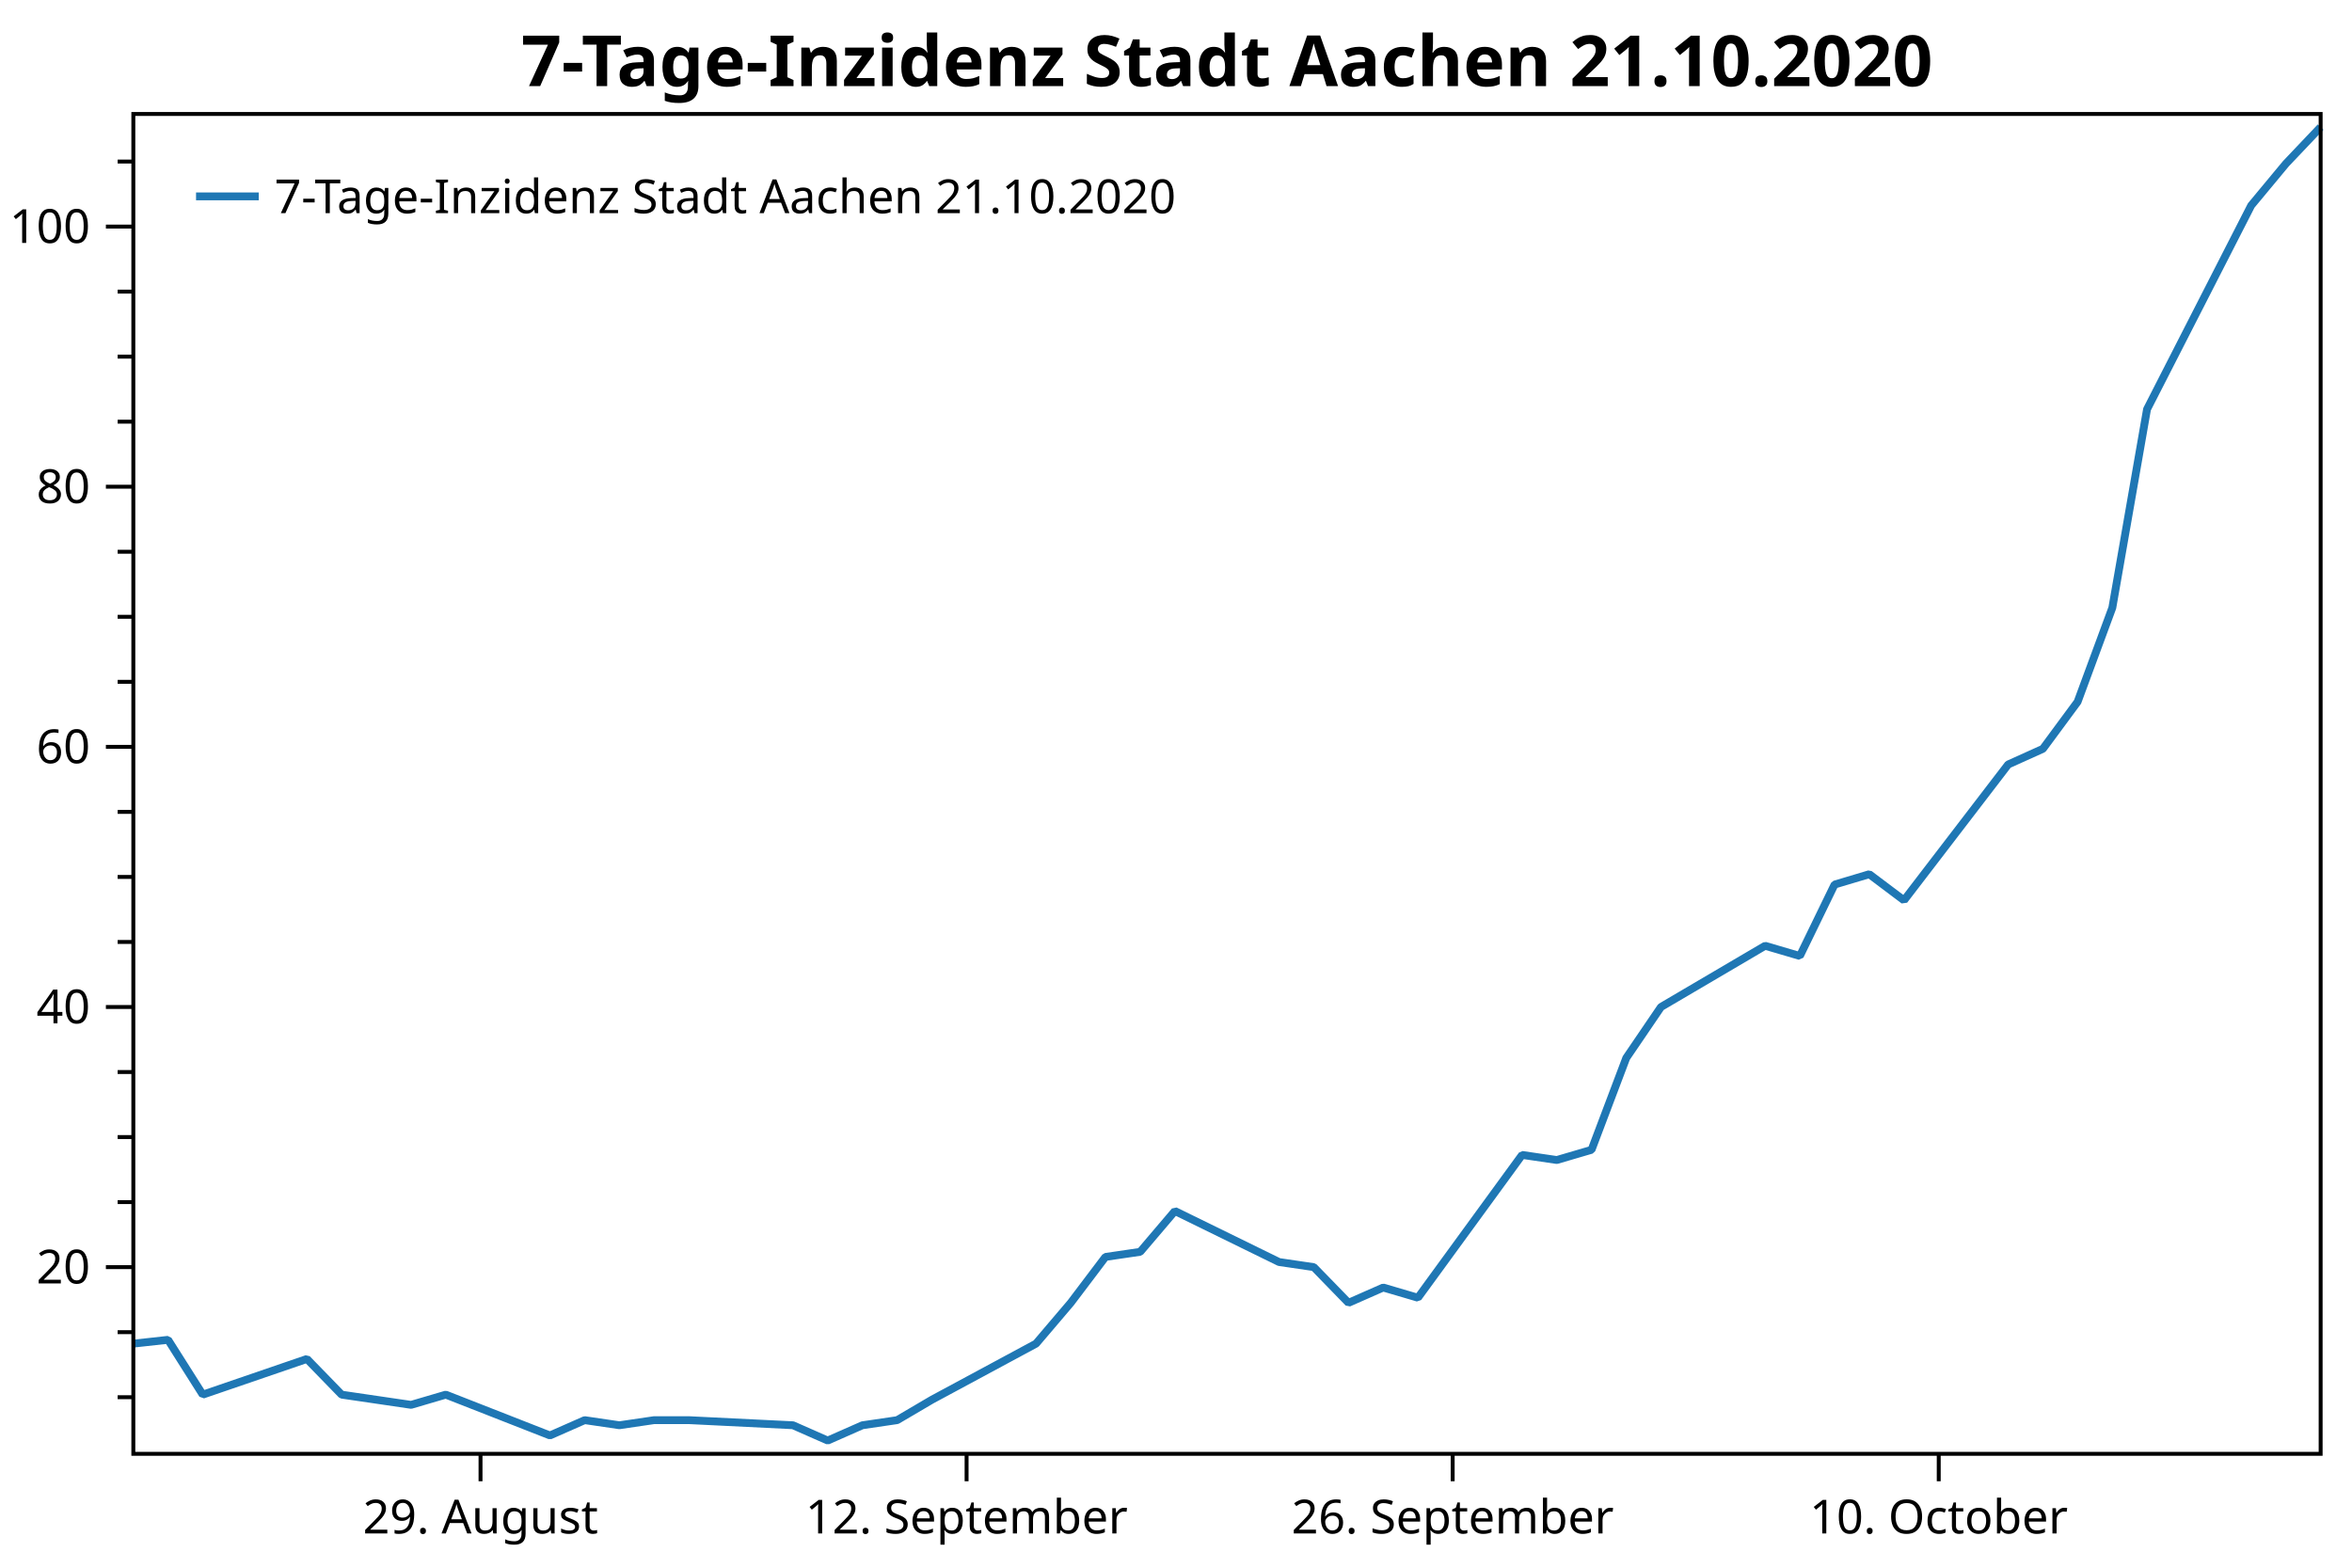
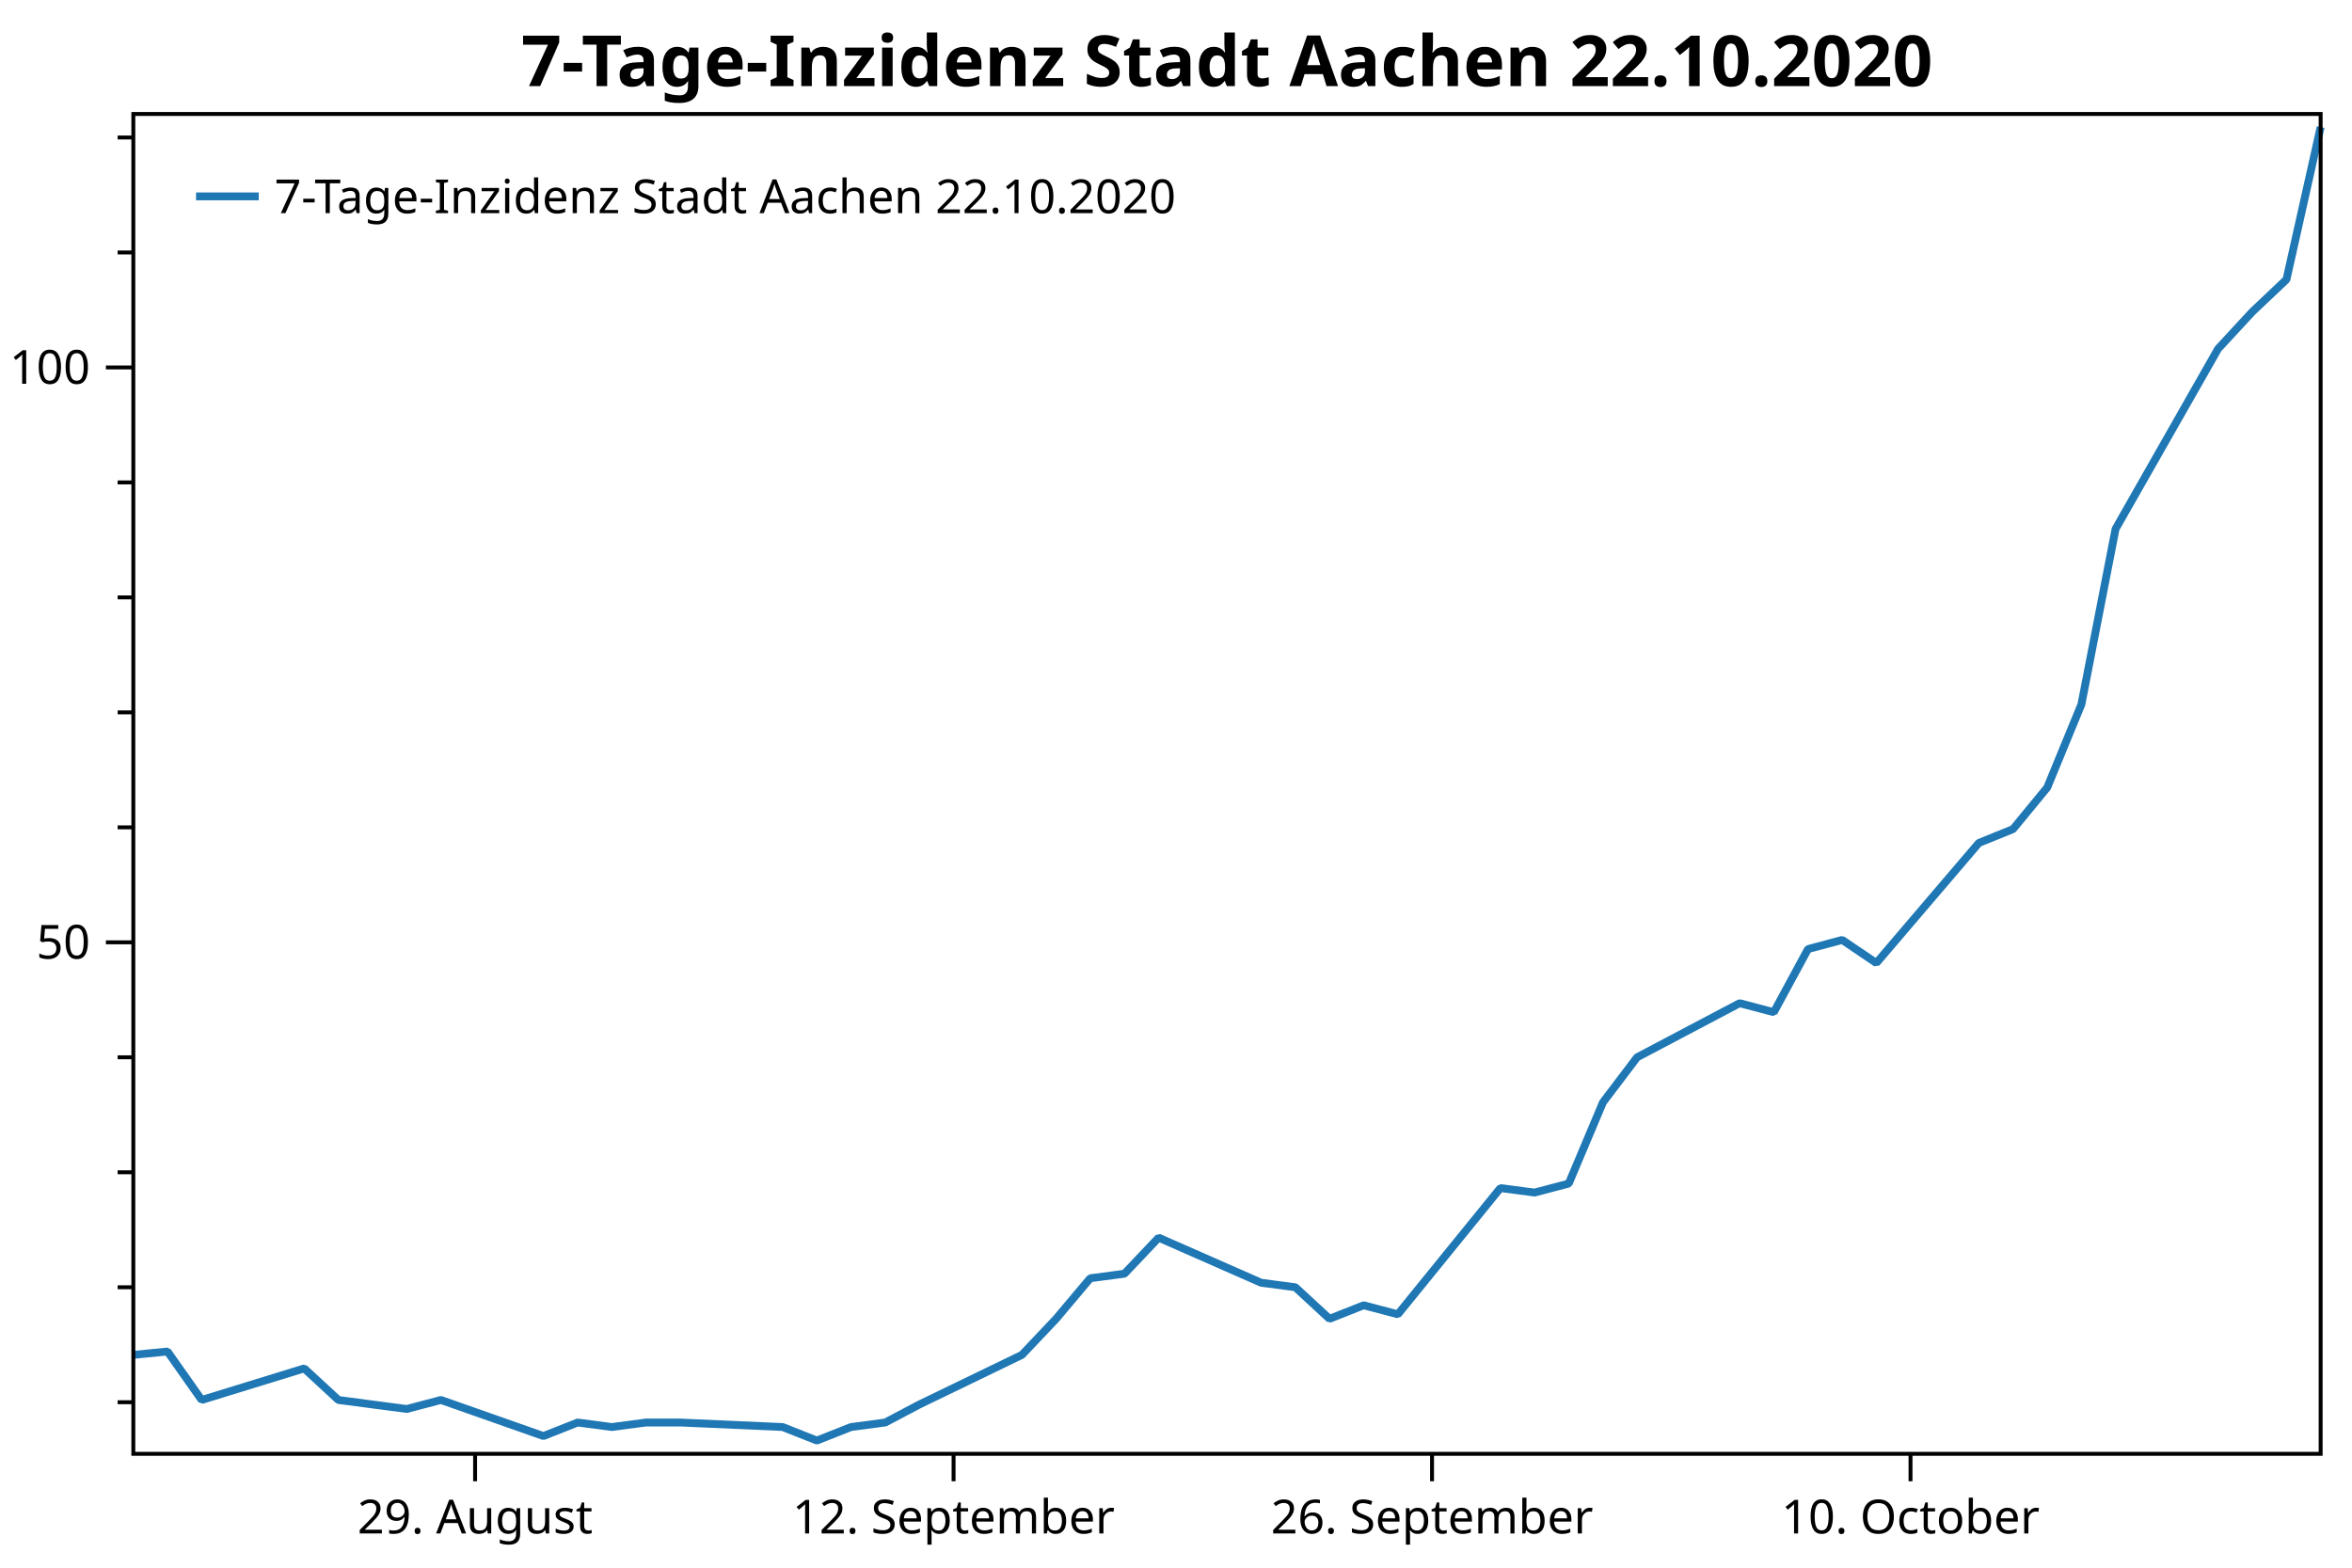
<svg xmlns="http://www.w3.org/2000/svg" width="600" height="400" version="1.1">
  <rect x="0" y="0" width="600" height="400" style="fill:rgb(255,255,255);stroke:none;" />
-   <polyline points="34.012,356.5 30.012,356.5" style="fill:none;stroke:black;stroke-width:1" />
-   <polyline points="34.012,339.906 30.012,339.906" style="fill:none;stroke:black;stroke-width:1" />
-   <polyline points="34.012,306.718 30.012,306.718" style="fill:none;stroke:black;stroke-width:1" />
-   <polyline points="34.012,290.125 30.012,290.125" style="fill:none;stroke:black;stroke-width:1" />
-   <polyline points="34.012,273.531 30.012,273.531" style="fill:none;stroke:black;stroke-width:1" />
-   <polyline points="34.012,240.343 30.012,240.343" style="fill:none;stroke:black;stroke-width:1" />
-   <polyline points="34.012,223.75 30.012,223.75" style="fill:none;stroke:black;stroke-width:1" />
-   <polyline points="34.012,207.156 30.012,207.156" style="fill:none;stroke:black;stroke-width:1" />
-   <polyline points="34.012,173.968 30.012,173.968" style="fill:none;stroke:black;stroke-width:1" />
-   <polyline points="34.012,157.375 30.012,157.375" style="fill:none;stroke:black;stroke-width:1" />
-   <polyline points="34.012,140.781 30.012,140.781" style="fill:none;stroke:black;stroke-width:1" />
-   <polyline points="34.012,107.593 30.012,107.593" style="fill:none;stroke:black;stroke-width:1" />
-   <polyline points="34.012,90.999 30.012,90.999" style="fill:none;stroke:black;stroke-width:1" />
-   <polyline points="34.012,74.406 30.012,74.406" style="fill:none;stroke:black;stroke-width:1" />
-   <polyline points="34.012,41.218 30.012,41.218" style="fill:none;stroke:black;stroke-width:1" />
-   <text dominant-baseline="middle" text-anchor="end" transform="translate(23.012,323.3122)" font-family="Segoe UI" font-size="12" font-weight="400" fill="black">20</text>
-   <text dominant-baseline="middle" text-anchor="end" transform="translate(23.012,256.9371)" font-family="Segoe UI" font-size="12" font-weight="400" fill="black">40</text>
-   <text dominant-baseline="middle" text-anchor="end" transform="translate(23.012,190.5621)" font-family="Segoe UI" font-size="12" font-weight="400" fill="black">60</text>
-   <text dominant-baseline="middle" text-anchor="end" transform="translate(23.012,124.187)" font-family="Segoe UI" font-size="12" font-weight="400" fill="black">80</text>
-   <text dominant-baseline="middle" text-anchor="end" transform="translate(23.012,57.812)" font-family="Segoe UI" font-size="12" font-weight="400" fill="black">100</text>
-   <polyline points="34.012,323.312 27.012,323.312" style="fill:none;stroke:black;stroke-width:1" />
-   <polyline points="34.012,256.937 27.012,256.937" style="fill:none;stroke:black;stroke-width:1" />
-   <polyline points="34.012,190.562 27.012,190.562" style="fill:none;stroke:black;stroke-width:1" />
-   <polyline points="34.012,124.187 27.012,124.187" style="fill:none;stroke:black;stroke-width:1" />
-   <polyline points="34.012,57.812 27.012,57.812" style="fill:none;stroke:black;stroke-width:1" />
-   <text dominant-baseline="hanging" text-anchor="middle" transform="translate(122.5815,381.947)" font-family="Segoe UI" font-size="12" font-weight="400" fill="black">29. August</text>
-   <text dominant-baseline="hanging" text-anchor="middle" transform="translate(246.5789,381.947)" font-family="Segoe UI" font-size="12" font-weight="400" fill="black">12. September</text>
-   <text dominant-baseline="hanging" text-anchor="middle" transform="translate(370.5762,381.947)" font-family="Segoe UI" font-size="12" font-weight="400" fill="black">26. September</text>
-   <text dominant-baseline="hanging" text-anchor="middle" transform="translate(494.5735,381.947)" font-family="Segoe UI" font-size="12" font-weight="400" fill="black">10. October</text>
-   <polyline points="122.582,370.947 122.582,377.947" style="fill:none;stroke:black;stroke-width:1" />
-   <polyline points="246.579,370.947 246.579,377.947" style="fill:none;stroke:black;stroke-width:1" />
-   <polyline points="370.576,370.947 370.576,377.947" style="fill:none;stroke:black;stroke-width:1" />
-   <polyline points="494.574,370.947 494.574,377.947" style="fill:none;stroke:black;stroke-width:1" />
-   <polyline points="34.012,342.834 42.869,341.858 51.726,355.849 78.297,346.739 87.154,355.849 96.011,357.15 104.868,358.452 113.725,355.849 140.295,366.261 149.152,362.356 158.009,363.658 166.866,362.356 175.723,362.356 202.294,363.658 211.151,367.562 220.008,363.658 228.865,362.356 237.722,357.15 264.293,342.834 273.15,332.422 282.007,320.709 290.864,319.408 299.721,308.996 326.291,322.011 335.148,323.312 344.005,332.422 352.862,328.518 361.719,331.121 388.29,294.68 397.147,295.981 406.004,293.378 414.861,269.952 423.718,256.937 450.289,241.32 459.146,243.922 468.003,225.702 476.86,223.056 485.717,229.722 512.287,195.062 521.144,191.063 530.001,179.066 538.858,155.071 547.715,104.415 574.286,52.426 583.143,41.762 592,32.431" style="fill:none;stroke:rgb(31,119,180);stroke-width:2;stroke-linejoin:bevel" />
-   <text dominant-baseline="hanging" text-anchor="middle" transform="translate(313.006,8)" font-family="Segoe UI" font-size="18" font-weight="700" fill="black">7-Tage-Inzidenz Stadt Aachen 21.10.2020</text>
+   <polyline points="34.012,357.783 30.012,357.783" style="fill:none;stroke:black;stroke-width:1" />
+   <polyline points="34.012,328.447 30.012,328.447" style="fill:none;stroke:black;stroke-width:1" />
+   <polyline points="34.012,299.11 30.012,299.11" style="fill:none;stroke:black;stroke-width:1" />
+   <polyline points="34.012,269.773 30.012,269.773" style="fill:none;stroke:black;stroke-width:1" />
+   <polyline points="34.012,211.1 30.012,211.1" style="fill:none;stroke:black;stroke-width:1" />
+   <polyline points="34.012,181.763 30.012,181.763" style="fill:none;stroke:black;stroke-width:1" />
+   <polyline points="34.012,152.427 30.012,152.427" style="fill:none;stroke:black;stroke-width:1" />
+   <polyline points="34.012,123.09 30.012,123.09" style="fill:none;stroke:black;stroke-width:1" />
+   <polyline points="34.012,64.416 30.012,64.416" style="fill:none;stroke:black;stroke-width:1" />
+   <polyline points="34.012,35.08 30.012,35.08" style="fill:none;stroke:black;stroke-width:1" />
+   <text dominant-baseline="middle" text-anchor="end" transform="translate(23.012,240.4366)" font-family="Segoe UI" font-size="12" font-weight="400" fill="black">50</text>
+   <text dominant-baseline="middle" text-anchor="end" transform="translate(23.012,93.7531)" font-family="Segoe UI" font-size="12" font-weight="400" fill="black">100</text>
+   <polyline points="34.012,240.437 27.012,240.437" style="fill:none;stroke:black;stroke-width:1" />
+   <polyline points="34.012,93.753 27.012,93.753" style="fill:none;stroke:black;stroke-width:1" />
+   <text dominant-baseline="hanging" text-anchor="middle" transform="translate(121.1976,381.947)" font-family="Segoe UI" font-size="12" font-weight="400" fill="black">29. August</text>
+   <text dominant-baseline="hanging" text-anchor="middle" transform="translate(243.2575,381.947)" font-family="Segoe UI" font-size="12" font-weight="400" fill="black">12. September</text>
+   <text dominant-baseline="hanging" text-anchor="middle" transform="translate(365.3174,381.947)" font-family="Segoe UI" font-size="12" font-weight="400" fill="black">26. September</text>
+   <text dominant-baseline="hanging" text-anchor="middle" transform="translate(487.3773,381.947)" font-family="Segoe UI" font-size="12" font-weight="400" fill="black">10. October</text>
+   <polyline points="121.198,370.947 121.198,377.947" style="fill:none;stroke:black;stroke-width:1" />
+   <polyline points="243.257,370.947 243.257,377.947" style="fill:none;stroke:black;stroke-width:1" />
+   <polyline points="365.317,370.947 365.317,377.947" style="fill:none;stroke:black;stroke-width:1" />
+   <polyline points="487.377,370.947 487.377,377.947" style="fill:none;stroke:black;stroke-width:1" />
+   <polyline points="34.012,345.704 42.731,344.841 51.449,357.208 77.605,349.155 86.323,357.208 95.042,358.358 103.76,359.509 112.479,357.208 138.635,366.412 147.353,362.96 156.072,364.111 164.79,362.96 173.509,362.96 199.665,364.111 208.383,367.562 217.102,364.111 225.82,362.96 234.539,358.358 260.695,345.704 269.413,336.5 278.132,326.146 286.85,324.995 295.569,315.792 321.725,327.296 330.443,328.447 339.162,336.5 347.88,333.048 356.599,335.349 382.755,303.137 391.473,304.287 400.192,301.986 408.91,281.278 417.629,269.773 443.784,255.968 452.503,258.269 461.222,242.162 469.94,239.824 478.659,245.716 504.814,215.078 513.533,211.543 522.251,200.938 530.97,179.727 539.689,134.949 565.844,88.993 574.563,79.566 583.281,71.317 592,32.431" style="fill:none;stroke:rgb(31,119,180);stroke-width:2;stroke-linejoin:bevel" />
+   <text dominant-baseline="hanging" text-anchor="middle" transform="translate(313.006,8)" font-family="Segoe UI" font-size="18" font-weight="700" fill="black">7-Tage-Inzidenz Stadt Aachen 22.10.2020</text>
  <polygon points="34.012,29.079 592,29.079 592,370.947 34.012,370.947" style="fill:none;stroke:black;stroke-width:1" />
  <polygon points="42.012,37.08 247.014,37.08 247.014,63.133 42.012,63.133" style="fill:none;stroke:none;" />
-   <text dominant-baseline="hanging" text-anchor="start" transform="translate(70.012,45.0795)" font-family="Segoe UI" font-size="12" font-weight="400" fill="black">7-Tage-Inzidenz Stadt Aachen 21.10.2020</text>
+   <text dominant-baseline="hanging" text-anchor="start" transform="translate(70.012,45.0795)" font-family="Segoe UI" font-size="12" font-weight="400" fill="black">7-Tage-Inzidenz Stadt Aachen 22.10.2020</text>
  <polyline points="50.012,50.106 66.012,50.106" style="fill:none;stroke:rgb(31,119,180);stroke-width:2" />
</svg>
